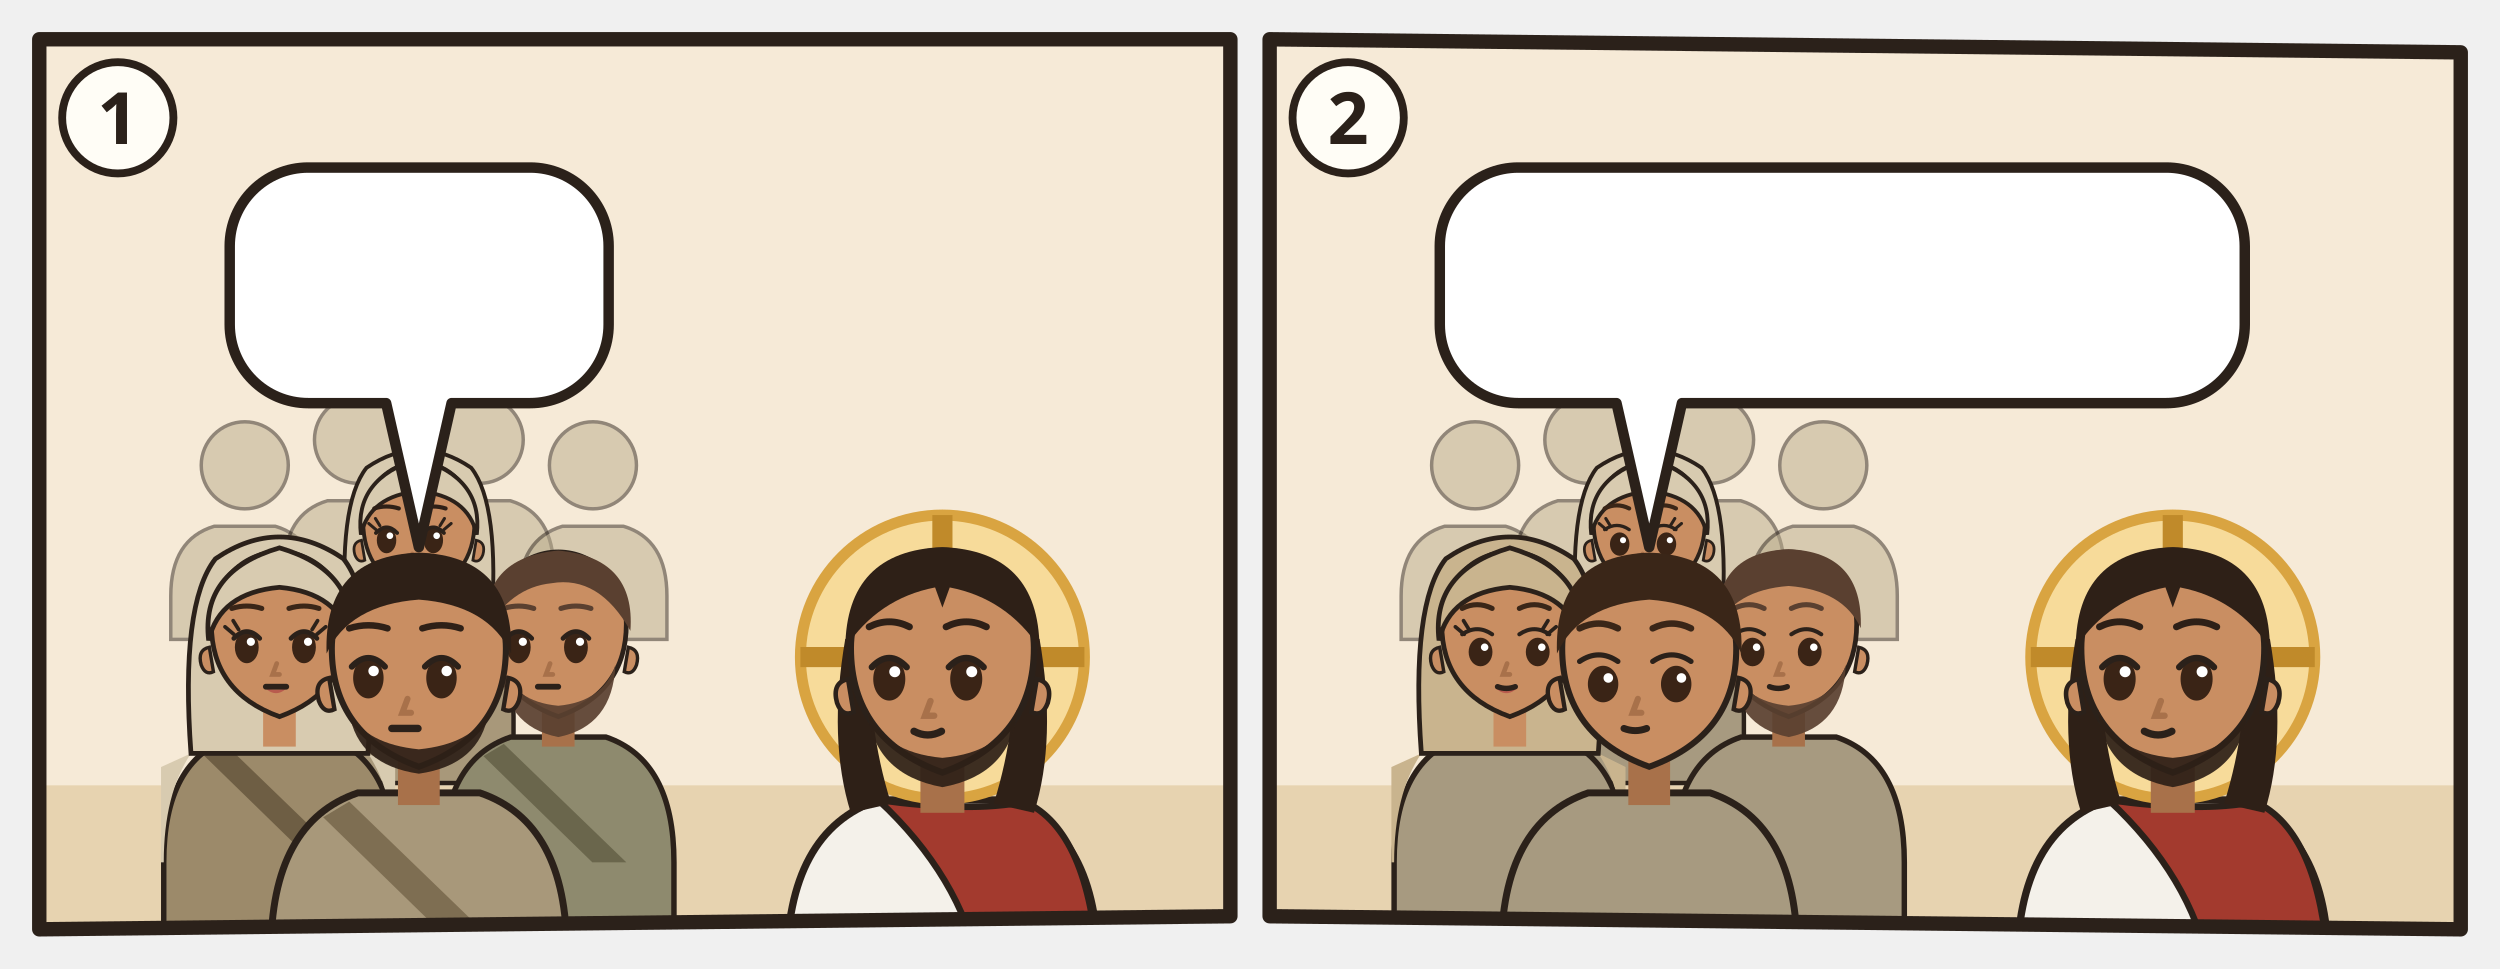
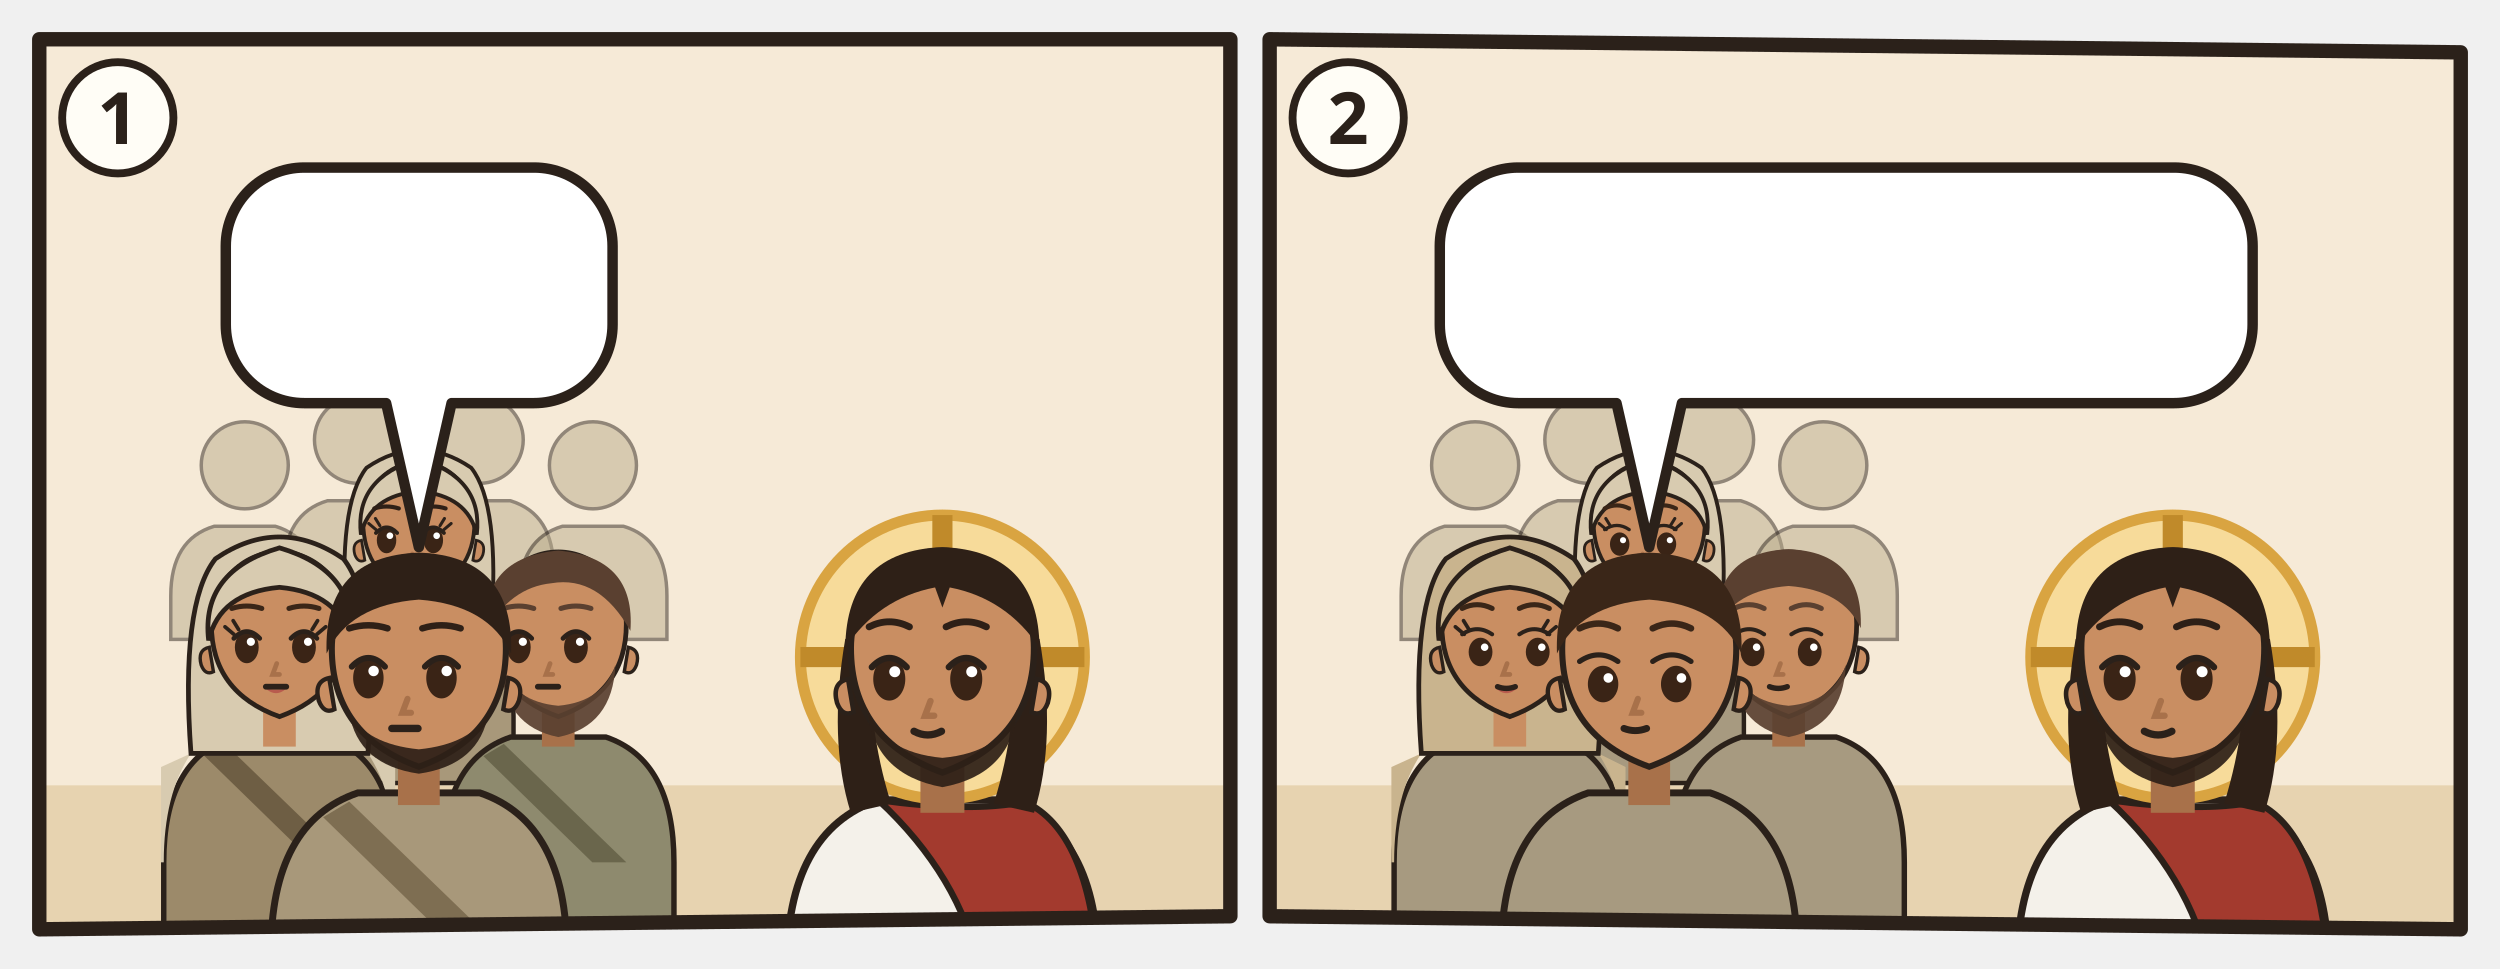
<svg xmlns="http://www.w3.org/2000/svg" viewBox="0 0 382 148">
  <svg class="ill-tile" data-span="1" x="0" y="0" width="194" height="148" viewBox="0 0 194 148">
    <g transform="translate(4 4)">
      <clipPath id="an-cp-jhn-010-019-021-1">
        <polygon points="2,2 184,2 184,136 2,138" />
      </clipPath>
      <g clip-path="url(#an-cp-jhn-010-019-021-1)">
        <polygon points="2,2 184,2 184,136 2,138" fill="#F6EAD7" />
        <path d="M0 116h186v24H0z" fill="#E7D3B0" />
        <g transform="translate(33.4 67.1) scale(0.665)" opacity=".5">
          <circle r="10" fill="#B8A98A" stroke="#2B211A" stroke-width=".8" />
          <path d="M-17 40V30Q-17 17-7 14h14q10 3 10 16v10z" fill="#B8A98A" stroke="#2B211A" stroke-width=".8" />
        </g>
        <g transform="translate(50.7 63.2) scale(0.665)" opacity=".5">
          <circle r="10" fill="#B8A98A" stroke="#2B211A" stroke-width=".8" />
          <path d="M-17 40V30Q-17 17-7 14h14q10 3 10 16v10z" fill="#B8A98A" stroke="#2B211A" stroke-width=".8" />
        </g>
        <g transform="translate(69.3 63.2) scale(0.665)" opacity=".5">
          <circle r="10" fill="#B8A98A" stroke="#2B211A" stroke-width=".8" />
          <path d="M-17 40V30Q-17 17-7 14h14q10 3 10 16v10z" fill="#B8A98A" stroke="#2B211A" stroke-width=".8" />
        </g>
        <g transform="translate(86.6 67.1) scale(0.665)" opacity=".5">
          <circle r="10" fill="#B8A98A" stroke="#2B211A" stroke-width=".8" />
          <path d="M-17 40V30Q-17 17-7 14h14q10 3 10 16v10z" fill="#B8A98A" stroke="#2B211A" stroke-width=".8" />
        </g>
        <g transform="translate(60.0 76.5) scale(0.851)">
          <path d="M-17 46V34Q-17 19-7 15.6L7 15.6Q17 19 17 34V46z" fill="#A8987A" stroke="#2B211A" stroke-width=".8" />
          <path d="M-13 18Q-17 24-17 34h-.4V20zM13 18Q17 24 17 34V20z" fill="#D8CBB0" />
          <path d="M-8 16.6L10 34h-5L-11 18.4z" fill="#7E6E52" />
          <path d="M-13 18Q-14.6-4-9.4-10.6Q0-17 9.4-10.6Q14.6-4 13 18z" fill="#D8CBB0" stroke="#2B211A" stroke-width=".7" />
          <path d="M-2.4 11h4.8v6h-4.8z" fill="#C98E62" />
          <path d="M-10 -1Q-10 9 0 12.6Q10 9 10 -1A10 10.6 0 0 0 -10 -1z" fill="#C98E62" stroke="#2B211A" stroke-width=".7" />
          <path d="M10.3 2.4q1.8.4 1.2 2.6-.6 1.6-1.8 1z M-10.3 2.4q-1.8.4-1.2 2.6.6 1.6 1.8 1z" fill="#C98E62" stroke="#2B211A" stroke-width=".5" />
          <ellipse cx="-5.8" cy="2.4" rx="1.75" ry="2.35" fill="#3A2416" />
          <path d="M-7.7 1.1Q-5.8 -0.9 -3.9 1.1" fill="none" stroke="#2B211A" stroke-width=".7" stroke-linecap="round" />
          <circle cx="-5.2" cy="1.6" r=".6" fill="#FFF" />
          <ellipse cx="2.6" cy="2.4" rx="1.75" ry="2.35" fill="#3A2416" />
          <path d="M0.7 1.1Q2.6 -0.9 4.5 1.1" fill="none" stroke="#2B211A" stroke-width=".7" stroke-linecap="round" />
          <circle cx="3.2" cy="1.6" r=".6" fill="#FFF" />
          <path d="M-7.7 0.5l-1.3-1.1M-7.0 -0.2l-0.8-1.3" stroke="#2B211A" stroke-width=".55" stroke-linecap="round" />
          <path d="M4.5 0.5l1.3-1.1M3.8 -0.2l0.8-1.3" stroke="#2B211A" stroke-width=".55" stroke-linecap="round" />
          <path d="M-3.1 8.4Q-1.5 9.9 0.1 8.4Q-1.5 8.9 -3.1 8.4z" fill="#B5524A" opacity=".85" />
          <path d="M-1.2 4.8l-.6 1.6h1" fill="none" stroke="#A8714A" stroke-width=".7" stroke-linecap="round" />
          <path d="M-3.0 8.2h3" stroke="#2B211A" stroke-width=".85" stroke-linecap="round" />
          <path d="M-10.4 1.4Q-11.6-8.8 0-12.2Q11.6-8.8 10.4 1.4Q8.8-5.6 0-6.4Q-8.8-5.6-10.4 1.4z" fill="#D8CBB0" stroke="#2B211A" stroke-width=".7" />
          <path d="M-8.0 -3.3Q-5.8 -4.0 -3.6 -3.3M0.4 -3.3Q2.6 -4.0 4.8 -3.3" fill="none" stroke="#2E2017" stroke-width="0.75" stroke-linecap="round" />
        </g>
        <g transform="translate(38.7 92.4) scale(1.04)">
          <path d="M-17 46V34Q-17 19-7 15.6L7 15.6Q17 19 17 34V46z" fill="#9C8A6A" stroke="#2B211A" stroke-width=".8" />
          <path d="M-13 18Q-17 24-17 34h-.4V20zM13 18Q17 24 17 34V20z" fill="#D8CBB0" />
          <path d="M-8 16.6L10 34h-5L-11 18.4z" fill="#6E5E44" />
          <path d="M-13 18Q-14.6-4-9.4-10.6Q0-17 9.4-10.6Q14.6-4 13 18z" fill="#D8CBB0" stroke="#2B211A" stroke-width=".7" />
          <path d="M-2.4 11h4.8v6h-4.8z" fill="#C98E62" />
          <path d="M-10 -1Q-10 9 0 12.6Q10 9 10 -1A10 10.6 0 0 0 -10 -1z" fill="#C98E62" stroke="#2B211A" stroke-width=".7" />
          <path d="M10.3 2.4q1.8.4 1.2 2.6-.6 1.6-1.8 1z M-10.3 2.4q-1.8.4-1.2 2.6.6 1.6 1.8 1z" fill="#C98E62" stroke="#2B211A" stroke-width=".5" />
          <ellipse cx="-4.8" cy="2.4" rx="1.75" ry="2.35" fill="#3A2416" />
          <path d="M-6.7 1.1Q-4.8 -0.9 -2.9 1.1" fill="none" stroke="#2B211A" stroke-width=".7" stroke-linecap="round" />
          <circle cx="-4.2" cy="1.6" r=".6" fill="#FFF" />
          <ellipse cx="3.6" cy="2.4" rx="1.75" ry="2.35" fill="#3A2416" />
          <path d="M1.7 1.1Q3.6 -0.9 5.5 1.1" fill="none" stroke="#2B211A" stroke-width=".7" stroke-linecap="round" />
          <circle cx="4.2" cy="1.6" r=".6" fill="#FFF" />
          <path d="M-6.7 0.5l-1.3-1.1M-6.0 -0.2l-0.8-1.3" stroke="#2B211A" stroke-width=".55" stroke-linecap="round" />
          <path d="M5.5 0.5l1.3-1.1M4.8 -0.2l0.8-1.3" stroke="#2B211A" stroke-width=".55" stroke-linecap="round" />
          <path d="M-2.1 8.4Q-0.5 9.9 1.1 8.4Q-0.5 8.9 -2.1 8.4z" fill="#B5524A" opacity=".85" />
          <path d="M-0.4 4.8l-.6 1.6h1" fill="none" stroke="#A8714A" stroke-width=".7" stroke-linecap="round" />
          <path d="M-2.0 8.2h3" stroke="#2B211A" stroke-width=".85" stroke-linecap="round" />
          <path d="M-10.4 1.4Q-11.6-8.8 0-12.2Q11.6-8.8 10.4 1.4Q8.8-5.6 0-6.4Q-8.8-5.6-10.4 1.4z" fill="#D8CBB0" stroke="#2B211A" stroke-width=".7" />
          <path d="M-7.0 -3.3Q-4.8 -4.0 -2.6 -3.3M1.4 -3.3Q3.6 -4.0 5.8 -3.3" fill="none" stroke="#3A2618" stroke-width="0.75" stroke-linecap="round" />
        </g>
        <g transform="translate(81.3 92.4) scale(1.04)">
          <path d="M-17 46V34Q-17 19-7 15.6L7 15.6Q17 19 17 34V46z" fill="#8E8A6E" stroke="#2B211A" stroke-width=".8" />
          <path d="M-8 16.6L10 34h-5L-11 18.4z" fill="#6A664C" />
          <path d="M-2.4 11h4.8v6h-4.8z" fill="#A8714A" />
          <path d="M-10 -1Q-10 9 0 12.6Q10 9 10 -1A10 10.6 0 0 0 -10 -1z" fill="#C98E62" stroke="#2B211A" stroke-width=".7" />
          <path d="M10.3 2.4q1.8.4 1.2 2.6-.6 1.6-1.8 1z M-10.3 2.4q-1.8.4-1.2 2.6.6 1.6 1.8 1z" fill="#C98E62" stroke="#2B211A" stroke-width=".5" />
          <path d="M-8.4 5Q-8 14 0 15.6Q8 14 8.4 5Q6.6 10.4 0 11Q-6.6 10.4-8.4 5z" fill="#5A4030" opacity=".92" />
          <ellipse cx="-5.8" cy="2.4" rx="1.75" ry="2.35" fill="#3A2416" />
          <path d="M-7.7 1.1Q-5.8 -0.9 -3.9 1.1" fill="none" stroke="#2B211A" stroke-width=".7" stroke-linecap="round" />
          <circle cx="-5.2" cy="1.6" r=".6" fill="#FFF" />
          <ellipse cx="2.6" cy="2.4" rx="1.75" ry="2.35" fill="#3A2416" />
          <path d="M0.7 1.1Q2.6 -0.9 4.5 1.1" fill="none" stroke="#2B211A" stroke-width=".7" stroke-linecap="round" />
          <circle cx="3.2" cy="1.6" r=".6" fill="#FFF" />
          <path d="M-1.2 4.8l-.6 1.6h1" fill="none" stroke="#A8714A" stroke-width=".7" stroke-linecap="round" />
          <path d="M-3.0 8.2h3" stroke="#2B211A" stroke-width=".85" stroke-linecap="round" />
          <path d="M-10.6 0Q-11.4-10.8 0-11.8Q11.4-10.8 10.6 0Q6-8.2-1-7Q-7-6.4-10.6 0z" fill="#5A4030" />
          <path d="M-8.0 -3.3Q-5.8 -4.0 -3.6 -3.3M0.4 -3.3Q2.6 -4.0 4.8 -3.3" fill="none" stroke="#5A4030" stroke-width="0.75" stroke-linecap="round" />
        </g>
        <g transform="translate(60.0 96.4) scale(1.33)">
          <path d="M-17 34V34Q-17 19-7 15.6L7 15.6Q17 19 17 34V34z" fill="#A8987A" stroke="#2B211A" stroke-width=".8" />
          <path d="M-8 16.6L10 34h-5L-11 18.4z" fill="#7E6E52" />
          <path d="M-2.4 11h4.8v6h-4.8z" fill="#A8714A" />
          <path d="M-10 -1Q-10 9 0 12.6Q10 9 10 -1A10 10.6 0 0 0 -10 -1z" fill="#C98E62" stroke="#2B211A" stroke-width=".7" />
          <path d="M10.3 2.4q1.8.4 1.2 2.6-.6 1.6-1.8 1z M-10.3 2.4q-1.8.4-1.2 2.6.6 1.6 1.8 1z" fill="#C98E62" stroke="#2B211A" stroke-width=".5" />
          <path d="M-8 6.4Q-7 12.4 0 13.4Q7 12.4 8 6.4Q6 10 0 10.6Q-6 10-8 6.4z" fill="#2E2017" opacity=".92" />
          <ellipse cx="-5.8" cy="2.4" rx="1.75" ry="2.35" fill="#3A2416" />
          <path d="M-7.7 1.1Q-5.8 -0.9 -3.9 1.1" fill="none" stroke="#2B211A" stroke-width=".7" stroke-linecap="round" />
          <circle cx="-5.2" cy="1.6" r=".6" fill="#FFF" />
          <ellipse cx="2.6" cy="2.4" rx="1.75" ry="2.35" fill="#3A2416" />
          <path d="M0.7 1.1Q2.6 -0.9 4.5 1.1" fill="none" stroke="#2B211A" stroke-width=".7" stroke-linecap="round" />
          <circle cx="3.2" cy="1.6" r=".6" fill="#FFF" />
          <path d="M-1.3 4.8l-.6 1.6h1" fill="none" stroke="#A8714A" stroke-width=".7" stroke-linecap="round" />
          <path d="M-3.1 8.2h3" stroke="#2B211A" stroke-width=".85" stroke-linecap="round" />
          <path d="M-10.6-.4Q-11-11.6 0-12Q11-11.6 10.6-.4Q8-6 0-6.6Q-8-6-10.6-.4z" fill="#2E2017" />
          <path d="M-8.0 -3.3Q-5.8 -4.0 -3.6 -3.3M0.4 -3.3Q2.6 -4.0 4.8 -3.3" fill="none" stroke="#2E2017" stroke-width="0.75" stroke-linecap="round" />
        </g>
        <g transform="translate(140.0 96.4) scale(1.4)">
          <path d="M-17 34V34Q-17 19-7 15.6L7 15.6Q17 19 17 34V34z" fill="#F4F1EA" stroke="#2B211A" stroke-width=".8" />
          <path d="M-7 15.6Q3 17 9 15.8Q16 19 17 34V34H4V34Q2 24-7 15.6z" fill="#A33A2E" stroke="#2B211A" stroke-width=".7" />
          <circle r="15.5" fill="#F7DB9A" stroke="#D9A441" stroke-width="1.2" />
          <path d="M0-15.5v5M-15.5 0h5M15.5 0h-5" stroke="#C08A2A" stroke-width="2.2" />
          <path d="M-10.6 -2Q-12.5 9-10 17L-5.6 16Q-8.4 7-7.6-1z M10.6 -2Q12.5 9 10 17L5.6 16Q8.4 7 7.6-1z" fill="#2E2017" />
          <path d="M-2.4 11h4.8v6h-4.8z" fill="#A8714A" />
          <path d="M-10 -1Q-10 9 0 12.6Q10 9 10 -1A10 10.6 0 0 0 -10 -1z" fill="#C98E62" stroke="#2B211A" stroke-width=".7" />
          <path d="M10.3 2.4q1.8.4 1.2 2.6-.6 1.6-1.8 1z M-10.3 2.4q-1.8.4-1.2 2.6.6 1.6 1.8 1z" fill="#C98E62" stroke="#2B211A" stroke-width=".5" />
          <path d="M-8.2 5.6Q-7.6 12.8 0 14.2Q7.6 12.8 8.2 5.6Q6.6 10.4 0 11Q-6.6 10.4-8.2 5.6z" fill="#2E2017" opacity=".92" />
          <ellipse cx="-5.8" cy="2.4" rx="1.75" ry="2.35" fill="#3A2416" />
          <path d="M-7.7 1.1Q-5.8 -0.9 -3.9 1.1" fill="none" stroke="#2B211A" stroke-width=".7" stroke-linecap="round" />
          <circle cx="-5.2" cy="1.6" r=".6" fill="#FFF" />
          <ellipse cx="2.6" cy="2.4" rx="1.75" ry="2.35" fill="#3A2416" />
          <path d="M0.7 1.1Q2.6 -0.9 4.5 1.1" fill="none" stroke="#2B211A" stroke-width=".7" stroke-linecap="round" />
          <circle cx="3.2" cy="1.6" r=".6" fill="#FFF" />
          <path d="M-1.3 4.8l-.6 1.6h1" fill="none" stroke="#A8714A" stroke-width=".7" stroke-linecap="round" />
          <path d="M-3.1 8.1Q-1.6 8.9 -0.1 8.1" fill="none" stroke="#2B211A" stroke-width=".8" stroke-linecap="round" />
          <path d="M-10.6-1Q-10.5-11.6 0-12Q10.5-11.6 10.6-1Q7-6.4 .8-7.6L0-5.4-.8-7.6Q-7-6.4-10.6-1z" fill="#2E2017" />
          <path d="M-8.0 -3.3Q-5.8 -4.4 -3.6 -3.3M0.4 -3.3Q2.6 -4.4 4.8 -3.3" fill="none" stroke="#2E2017" stroke-width="0.75" stroke-linecap="round" />
        </g>
        <g>
-           <path d="M43.1 21.6H77A12 12 0 0 1 89 33.6V45.6A12 12 0 0 1 77 57.6L65 57.6L60 79.6L55 57.6H43.1A12 12 0 0 1 31.1 45.6V33.6A12 12 0 0 1 43.1 21.6Z" fill="#FFFFFF" stroke="#2B211A" stroke-width="1.6" stroke-linejoin="round" />
-           <use href="#an-p-jesus" x="37.1" y="27.6" width="16.9" height="24" />
-           <use href="#an-z-daemon" x="58.9" y="27.6" width="24.0" height="24" />
+           <path d="M42.5 21.6H77.6A12 12 0 0 1 89.6 33.6V45.6A12 12 0 0 1 77.6 57.6L65 57.6L60 79.6L55 57.6H42.5A12 12 0 0 1 30.5 45.6V33.6A12 12 0 0 1 42.5 21.6Z" fill="#FFFFFF" stroke="#2B211A" stroke-width="1.6" stroke-linejoin="round" />
+           <use href="#an-p-jesus" x="36.5" y="27.6" width="16.9" height="24" />
+           <use href="#an-z-daemon" x="58.3" y="27.6" width="25.2" height="24" />
        </g>
      </g>
      <polygon class="pn-frame" points="2,2 184,2 184,136 2,138" fill="none" stroke="#2B211A" stroke-width="2.2" stroke-linejoin="round" />
      <circle cx="14" cy="14" r="8.5" fill="#FFFDF6" stroke="#2B211A" stroke-width="1.2" />
      <text class="pn-n" x="14" y="18" text-anchor="middle" font-family="sans-serif" font-size="11" font-weight="700" fill="#2B211A">1</text>
    </g>
  </svg>
  <svg class="ill-tile" data-span="1" x="188" y="0" width="194" height="148" viewBox="0 0 194 148">
    <g transform="translate(4 4)">
      <clipPath id="an-cp-jhn-010-019-021-2">
        <polygon points="2,2 184,4 184,138 2,136" />
      </clipPath>
      <g clip-path="url(#an-cp-jhn-010-019-021-2)">
        <polygon points="2,2 184,4 184,138 2,136" fill="#F6EAD7" />
        <path d="M0 116h186v24H0z" fill="#E7D3B0" />
        <g transform="translate(33.4 67.1) scale(0.665)" opacity=".5">
          <circle r="10" fill="#B8A98A" stroke="#2B211A" stroke-width=".8" />
          <path d="M-17 40V30Q-17 17-7 14h14q10 3 10 16v10z" fill="#B8A98A" stroke="#2B211A" stroke-width=".8" />
        </g>
        <g transform="translate(50.7 63.2) scale(0.665)" opacity=".5">
          <circle r="10" fill="#B8A98A" stroke="#2B211A" stroke-width=".8" />
          <path d="M-17 40V30Q-17 17-7 14h14q10 3 10 16v10z" fill="#B8A98A" stroke="#2B211A" stroke-width=".8" />
        </g>
        <g transform="translate(69.3 63.2) scale(0.665)" opacity=".5">
          <circle r="10" fill="#B8A98A" stroke="#2B211A" stroke-width=".8" />
          <path d="M-17 40V30Q-17 17-7 14h14q10 3 10 16v10z" fill="#B8A98A" stroke="#2B211A" stroke-width=".8" />
        </g>
        <g transform="translate(86.6 67.1) scale(0.665)" opacity=".5">
          <circle r="10" fill="#B8A98A" stroke="#2B211A" stroke-width=".8" />
          <path d="M-17 40V30Q-17 17-7 14h14q10 3 10 16v10z" fill="#B8A98A" stroke="#2B211A" stroke-width=".8" />
        </g>
        <g transform="translate(60.0 76.5) scale(0.851)">
          <path d="M-17 46V34Q-17 19-7 15.6L7 15.6Q17 19 17 34V46z" fill="#A79A80" stroke="#2B211A" stroke-width=".8" />
          <path d="M-13 18Q-17 24-17 34h-.4V20zM13 18Q17 24 17 34V20z" fill="#D8CBB0" />
          <path d="M-13 18Q-14.6-4-9.4-10.6Q0-17 9.4-10.6Q14.6-4 13 18z" fill="#D8CBB0" stroke="#2B211A" stroke-width=".7" />
          <path d="M-2.4 11h4.8v6h-4.8z" fill="#C98E62" />
          <path d="M-10 -1Q-10 9 0 12.6Q10 9 10 -1A10 10.6 0 0 0 -10 -1z" fill="#C98E62" stroke="#2B211A" stroke-width=".7" />
          <path d="M10.3 2.4q1.8.4 1.2 2.6-.6 1.6-1.8 1z M-10.3 2.4q-1.8.4-1.2 2.6.6 1.6 1.8 1z" fill="#C98E62" stroke="#2B211A" stroke-width=".5" />
          <ellipse cx="-5.3" cy="3.1" rx="1.75" ry="2.1" fill="#3A2416" />
          <path d="M-8.0 0.5Q-5.8 -1.0 -3.6 0.5" fill="none" stroke="#2B211A" stroke-width=".6" stroke-linecap="round" />
          <circle cx="-4.7" cy="2.4" r=".55" fill="#FFF" />
          <ellipse cx="3.1" cy="3.1" rx="1.75" ry="2.1" fill="#3A2416" />
          <path d="M0.4 0.5Q2.6 -1.0 4.8 0.5" fill="none" stroke="#2B211A" stroke-width=".6" stroke-linecap="round" />
          <circle cx="3.7" cy="2.4" r=".55" fill="#FFF" />
          <path d="M-7.7 0.5l-1.3-1.1M-7.0 -0.2l-0.8-1.3" stroke="#2B211A" stroke-width=".55" stroke-linecap="round" />
          <path d="M4.5 0.5l1.3-1.1M3.8 -0.2l0.8-1.3" stroke="#2B211A" stroke-width=".55" stroke-linecap="round" />
          <path d="M-3.1 8.4Q-1.5 9.9 0.1 8.4Q-1.5 8.9 -3.1 8.4z" fill="#B5524A" opacity=".85" />
          <path d="M-1.2 4.8l-.6 1.6h1" fill="none" stroke="#A8714A" stroke-width=".7" stroke-linecap="round" />
          <path d="M-2.8 8.2Q-1.5 8.7 -0.2 8.2" fill="none" stroke="#2B211A" stroke-width=".8" stroke-linecap="round" />
          <path d="M-10.4 1.4Q-11.6-8.8 0-12.2Q11.6-8.8 10.4 1.4Q8.8-5.6 0-6.4Q-8.8-5.6-10.4 1.4z" fill="#D8CBB0" stroke="#2B211A" stroke-width=".7" />
          <path d="M-8.0 -3.3Q-5.8 -4.4 -3.6 -3.3M0.4 -3.3Q2.6 -4.4 4.8 -3.3" fill="none" stroke="#3A2618" stroke-width="0.75" stroke-linecap="round" />
        </g>
        <g transform="translate(38.7 92.4) scale(1.04)">
          <path d="M-17 46V34Q-17 19-7 15.6L7 15.6Q17 19 17 34V46z" fill="#A79A80" stroke="#2B211A" stroke-width=".8" />
          <path d="M-13 18Q-17 24-17 34h-.4V20zM13 18Q17 24 17 34V20z" fill="#C9B48E" />
          <path d="M-13 18Q-14.6-4-9.4-10.6Q0-17 9.4-10.6Q14.6-4 13 18z" fill="#C9B48E" stroke="#2B211A" stroke-width=".7" />
          <path d="M-2.4 11h4.8v6h-4.8z" fill="#C98E62" />
          <path d="M-10 -1Q-10 9 0 12.6Q10 9 10 -1A10 10.6 0 0 0 -10 -1z" fill="#C98E62" stroke="#2B211A" stroke-width=".7" />
          <path d="M10.3 2.4q1.8.4 1.2 2.6-.6 1.6-1.8 1z M-10.3 2.4q-1.8.4-1.2 2.6.6 1.6 1.8 1z" fill="#C98E62" stroke="#2B211A" stroke-width=".5" />
          <ellipse cx="-4.3" cy="3.1" rx="1.75" ry="2.1" fill="#3A2416" />
          <path d="M-7.0 0.5Q-4.8 -1.0 -2.6 0.5" fill="none" stroke="#2B211A" stroke-width=".6" stroke-linecap="round" />
          <circle cx="-3.7" cy="2.4" r=".55" fill="#FFF" />
          <ellipse cx="4.1" cy="3.1" rx="1.75" ry="2.1" fill="#3A2416" />
          <path d="M1.4 0.5Q3.6 -1.0 5.8 0.5" fill="none" stroke="#2B211A" stroke-width=".6" stroke-linecap="round" />
          <circle cx="4.7" cy="2.4" r=".55" fill="#FFF" />
          <path d="M-6.7 0.5l-1.3-1.1M-6.0 -0.2l-0.8-1.3" stroke="#2B211A" stroke-width=".55" stroke-linecap="round" />
          <path d="M5.5 0.5l1.3-1.1M4.8 -0.2l0.8-1.3" stroke="#2B211A" stroke-width=".55" stroke-linecap="round" />
          <path d="M-2.1 8.4Q-0.5 9.9 1.1 8.4Q-0.5 8.9 -2.1 8.4z" fill="#B5524A" opacity=".85" />
          <path d="M-0.4 4.8l-.6 1.6h1" fill="none" stroke="#A8714A" stroke-width=".7" stroke-linecap="round" />
          <path d="M-1.8 8.2Q-0.5 8.7 0.8 8.2" fill="none" stroke="#2B211A" stroke-width=".8" stroke-linecap="round" />
          <path d="M-10.4 1.4Q-11.6-8.8 0-12.2Q11.6-8.8 10.4 1.4Q8.8-5.6 0-6.4Q-8.8-5.6-10.4 1.4z" fill="#C9B48E" stroke="#2B211A" stroke-width=".7" />
          <path d="M-7.0 -3.3Q-4.8 -4.4 -2.6 -3.3M1.4 -3.3Q3.6 -4.4 5.8 -3.3" fill="none" stroke="#3A2618" stroke-width="0.75" stroke-linecap="round" />
        </g>
        <g transform="translate(81.3 92.4) scale(1.04)">
          <path d="M-17 46V34Q-17 19-7 15.6L7 15.6Q17 19 17 34V46z" fill="#A79A80" stroke="#2B211A" stroke-width=".8" />
          <path d="M-2.4 11h4.8v6h-4.8z" fill="#A8714A" />
          <path d="M-10 -1Q-10 9 0 12.6Q10 9 10 -1A10 10.6 0 0 0 -10 -1z" fill="#C98E62" stroke="#2B211A" stroke-width=".7" />
          <path d="M10.3 2.4q1.8.4 1.2 2.6-.6 1.6-1.8 1z M-10.3 2.4q-1.8.4-1.2 2.6.6 1.6 1.8 1z" fill="#C98E62" stroke="#2B211A" stroke-width=".5" />
          <path d="M-8.4 5Q-8 14 0 15.6Q8 14 8.4 5Q6.6 10.4 0 11Q-6.6 10.4-8.4 5z" fill="#5A4030" opacity=".92" />
          <ellipse cx="-5.3" cy="3.1" rx="1.75" ry="2.1" fill="#3A2416" />
          <path d="M-8.0 0.5Q-5.8 -1.0 -3.6 0.5" fill="none" stroke="#2B211A" stroke-width=".6" stroke-linecap="round" />
          <circle cx="-4.7" cy="2.4" r=".55" fill="#FFF" />
          <ellipse cx="3.1" cy="3.1" rx="1.75" ry="2.1" fill="#3A2416" />
          <path d="M0.4 0.5Q2.6 -1.0 4.8 0.5" fill="none" stroke="#2B211A" stroke-width=".6" stroke-linecap="round" />
          <circle cx="3.7" cy="2.4" r=".55" fill="#FFF" />
          <path d="M-1.2 4.8l-.6 1.6h1" fill="none" stroke="#A8714A" stroke-width=".7" stroke-linecap="round" />
          <path d="M-2.8 8.2Q-1.5 8.7 -0.2 8.2" fill="none" stroke="#2B211A" stroke-width=".8" stroke-linecap="round" />
          <path d="M-10.6-.4Q-11-11.6 0-12Q11-11.6 10.6-.4Q8-6 0-6.6Q-8-6-10.6-.4z" fill="#5A4030" />
          <path d="M-8.0 -3.3Q-5.8 -4.4 -3.6 -3.3M0.4 -3.3Q2.6 -4.4 4.8 -3.3" fill="none" stroke="#5A4030" stroke-width="0.75" stroke-linecap="round" />
        </g>
        <g transform="translate(60.0 96.4) scale(1.33)">
          <path d="M-17 34V34Q-17 19-7 15.6L7 15.6Q17 19 17 34V34z" fill="#A79A80" stroke="#2B211A" stroke-width=".8" />
          <path d="M-2.4 11h4.8v6h-4.8z" fill="#A8714A" />
          <path d="M-10 -1Q-10 9 0 12.6Q10 9 10 -1A10 10.6 0 0 0 -10 -1z" fill="#C98E62" stroke="#2B211A" stroke-width=".7" />
          <path d="M10.3 2.4q1.8.4 1.2 2.6-.6 1.6-1.8 1z M-10.3 2.4q-1.8.4-1.2 2.6.6 1.6 1.8 1z" fill="#C98E62" stroke="#2B211A" stroke-width=".5" />
          <ellipse cx="-5.3" cy="3.1" rx="1.75" ry="2.1" fill="#3A2416" />
          <path d="M-8.0 0.5Q-5.8 -1.0 -3.6 0.5" fill="none" stroke="#2B211A" stroke-width=".6" stroke-linecap="round" />
          <circle cx="-4.7" cy="2.4" r=".55" fill="#FFF" />
          <ellipse cx="3.1" cy="3.1" rx="1.75" ry="2.1" fill="#3A2416" />
          <path d="M0.4 0.5Q2.6 -1.0 4.8 0.5" fill="none" stroke="#2B211A" stroke-width=".6" stroke-linecap="round" />
          <circle cx="3.7" cy="2.4" r=".55" fill="#FFF" />
          <path d="M-1.3 4.8l-.6 1.6h1" fill="none" stroke="#A8714A" stroke-width=".7" stroke-linecap="round" />
          <path d="M-2.9 8.2Q-1.6 8.7 -0.3 8.2" fill="none" stroke="#2B211A" stroke-width=".8" stroke-linecap="round" />
          <path d="M-10.6-.4Q-11-11.6 0-12Q11-11.6 10.6-.4Q8-6 0-6.6Q-8-6-10.6-.4z" fill="#3A2618" />
          <path d="M-8.0 -3.3Q-5.8 -4.4 -3.6 -3.3M0.4 -3.3Q2.6 -4.4 4.8 -3.3" fill="none" stroke="#3A2618" stroke-width="0.75" stroke-linecap="round" />
        </g>
        <g transform="translate(140.0 96.4) scale(1.4)">
          <path d="M-17 34V34Q-17 19-7 15.6L7 15.6Q17 19 17 34V34z" fill="#F4F1EA" stroke="#2B211A" stroke-width=".8" />
          <path d="M-7 15.6Q3 17 9 15.8Q16 19 17 34V34H4V34Q2 24-7 15.6z" fill="#A33A2E" stroke="#2B211A" stroke-width=".7" />
          <circle r="15.5" fill="#F7DB9A" stroke="#D9A441" stroke-width="1.2" />
          <path d="M0-15.5v5M-15.5 0h5M15.5 0h-5" stroke="#C08A2A" stroke-width="2.2" />
          <path d="M-10.6 -2Q-12.5 9-10 17L-5.6 16Q-8.4 7-7.6-1z M10.6 -2Q12.5 9 10 17L5.6 16Q8.4 7 7.6-1z" fill="#2E2017" />
          <path d="M-2.4 11h4.8v6h-4.8z" fill="#A8714A" />
          <path d="M-10 -1Q-10 9 0 12.6Q10 9 10 -1A10 10.6 0 0 0 -10 -1z" fill="#C98E62" stroke="#2B211A" stroke-width=".7" />
          <path d="M10.3 2.4q1.8.4 1.2 2.6-.6 1.6-1.8 1z M-10.3 2.4q-1.8.4-1.2 2.6.6 1.6 1.8 1z" fill="#C98E62" stroke="#2B211A" stroke-width=".5" />
          <path d="M-8.2 5.6Q-7.6 12.8 0 14.2Q7.6 12.8 8.2 5.6Q6.6 10.4 0 11Q-6.6 10.4-8.2 5.6z" fill="#2E2017" opacity=".92" />
          <ellipse cx="-5.8" cy="2.4" rx="1.75" ry="2.35" fill="#3A2416" />
          <path d="M-7.7 1.1Q-5.8 -0.9 -3.9 1.1" fill="none" stroke="#2B211A" stroke-width=".7" stroke-linecap="round" />
          <circle cx="-5.2" cy="1.6" r=".6" fill="#FFF" />
          <ellipse cx="2.6" cy="2.4" rx="1.75" ry="2.35" fill="#3A2416" />
          <path d="M0.7 1.1Q2.6 -0.9 4.5 1.1" fill="none" stroke="#2B211A" stroke-width=".7" stroke-linecap="round" />
          <circle cx="3.2" cy="1.6" r=".6" fill="#FFF" />
          <path d="M-1.3 4.8l-.6 1.6h1" fill="none" stroke="#A8714A" stroke-width=".7" stroke-linecap="round" />
          <path d="M-3.1 8.1Q-1.6 8.9 -0.1 8.1" fill="none" stroke="#2B211A" stroke-width=".8" stroke-linecap="round" />
          <path d="M-10.6-1Q-10.5-11.6 0-12Q10.5-11.6 10.6-1Q7-6.4 .8-7.6L0-5.4-.8-7.6Q-7-6.4-10.6-1z" fill="#2E2017" />
          <path d="M-8.0 -3.3Q-5.8 -4.4 -3.6 -3.3M0.4 -3.3Q2.6 -4.4 4.8 -3.3" fill="none" stroke="#2E2017" stroke-width="0.75" stroke-linecap="round" />
        </g>
        <g>
-           <path d="M40 21.6H139A12 12 0 0 1 151 33.6V45.6A12 12 0 0 1 139 57.6L65 57.6L60 79.6L55 57.6H40A12 12 0 0 1 28 45.6V33.6A12 12 0 0 1 40 21.6Z" fill="#FFFFFF" stroke="#2B211A" stroke-width="1.6" stroke-linejoin="round" />
-           <use href="#an-z-daemon" x="34" y="27.6" width="24.0" height="24" />
-           <use href="#an-z-blind" x="63.0" y="27.6" width="24.0" height="24" />
-           <use href="#an-z-sehen" x="92.0" y="27.6" width="24.0" height="24" />
-           <use href="#an-z-frage" x="121.0" y="27.6" width="24.0" height="24" />
+           <path d="M40 21.6H140.2A12 12 0 0 1 152.2 33.6V45.6A12 12 0 0 1 140.2 57.6L65 57.6L60 79.6L55 57.6H40A12 12 0 0 1 28 45.6V33.6A12 12 0 0 1 40 21.6Z" fill="#FFFFFF" stroke="#2B211A" stroke-width="1.6" stroke-linejoin="round" />
+           <use href="#an-z-daemon" x="34" y="27.6" width="25.2" height="24" />
+           <use href="#an-z-blind" x="64.2" y="27.6" width="24.0" height="24" />
+           <use href="#an-z-sehen" x="93.2" y="27.6" width="24.0" height="24" />
+           <use href="#an-z-frage" x="122.2" y="27.6" width="24.0" height="24" />
        </g>
      </g>
      <polygon class="pn-frame" points="2,2 184,4 184,138 2,136" fill="none" stroke="#2B211A" stroke-width="2.2" stroke-linejoin="round" />
      <circle cx="14" cy="14" r="8.5" fill="#FFFDF6" stroke="#2B211A" stroke-width="1.2" />
      <text class="pn-n" x="14" y="18" text-anchor="middle" font-family="sans-serif" font-size="11" font-weight="700" fill="#2B211A">2</text>
    </g>
  </svg>
</svg>
